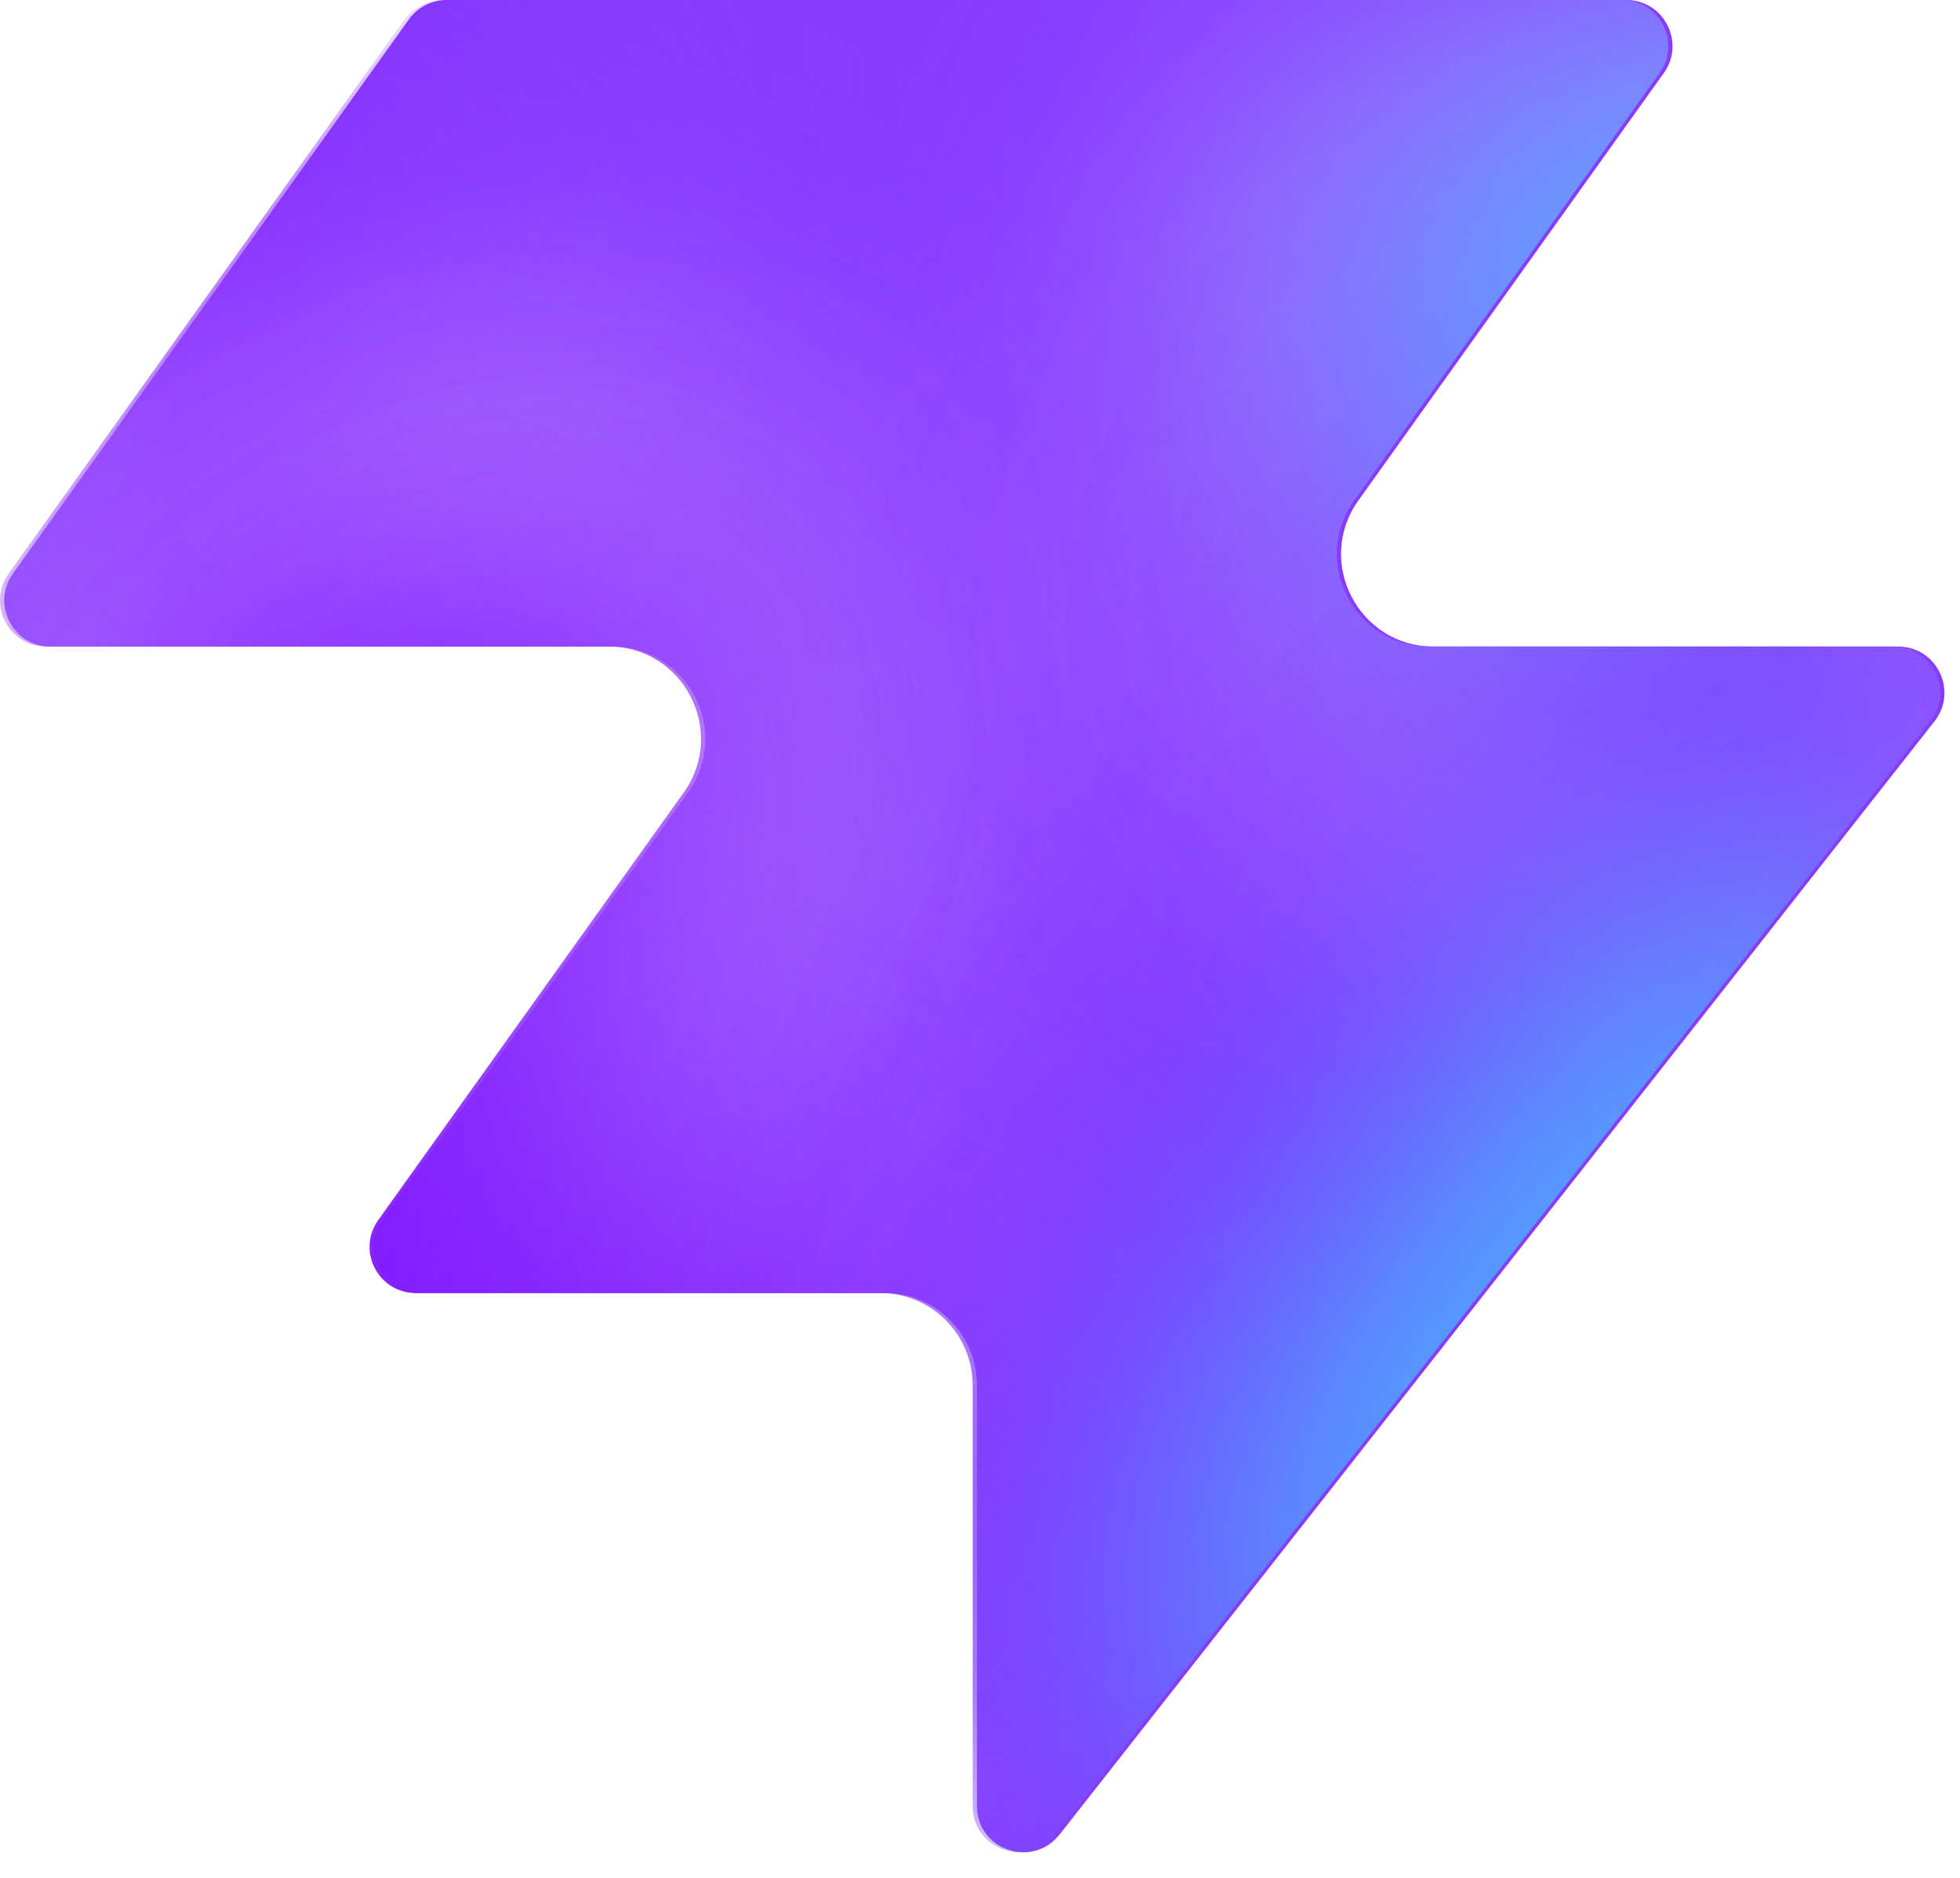
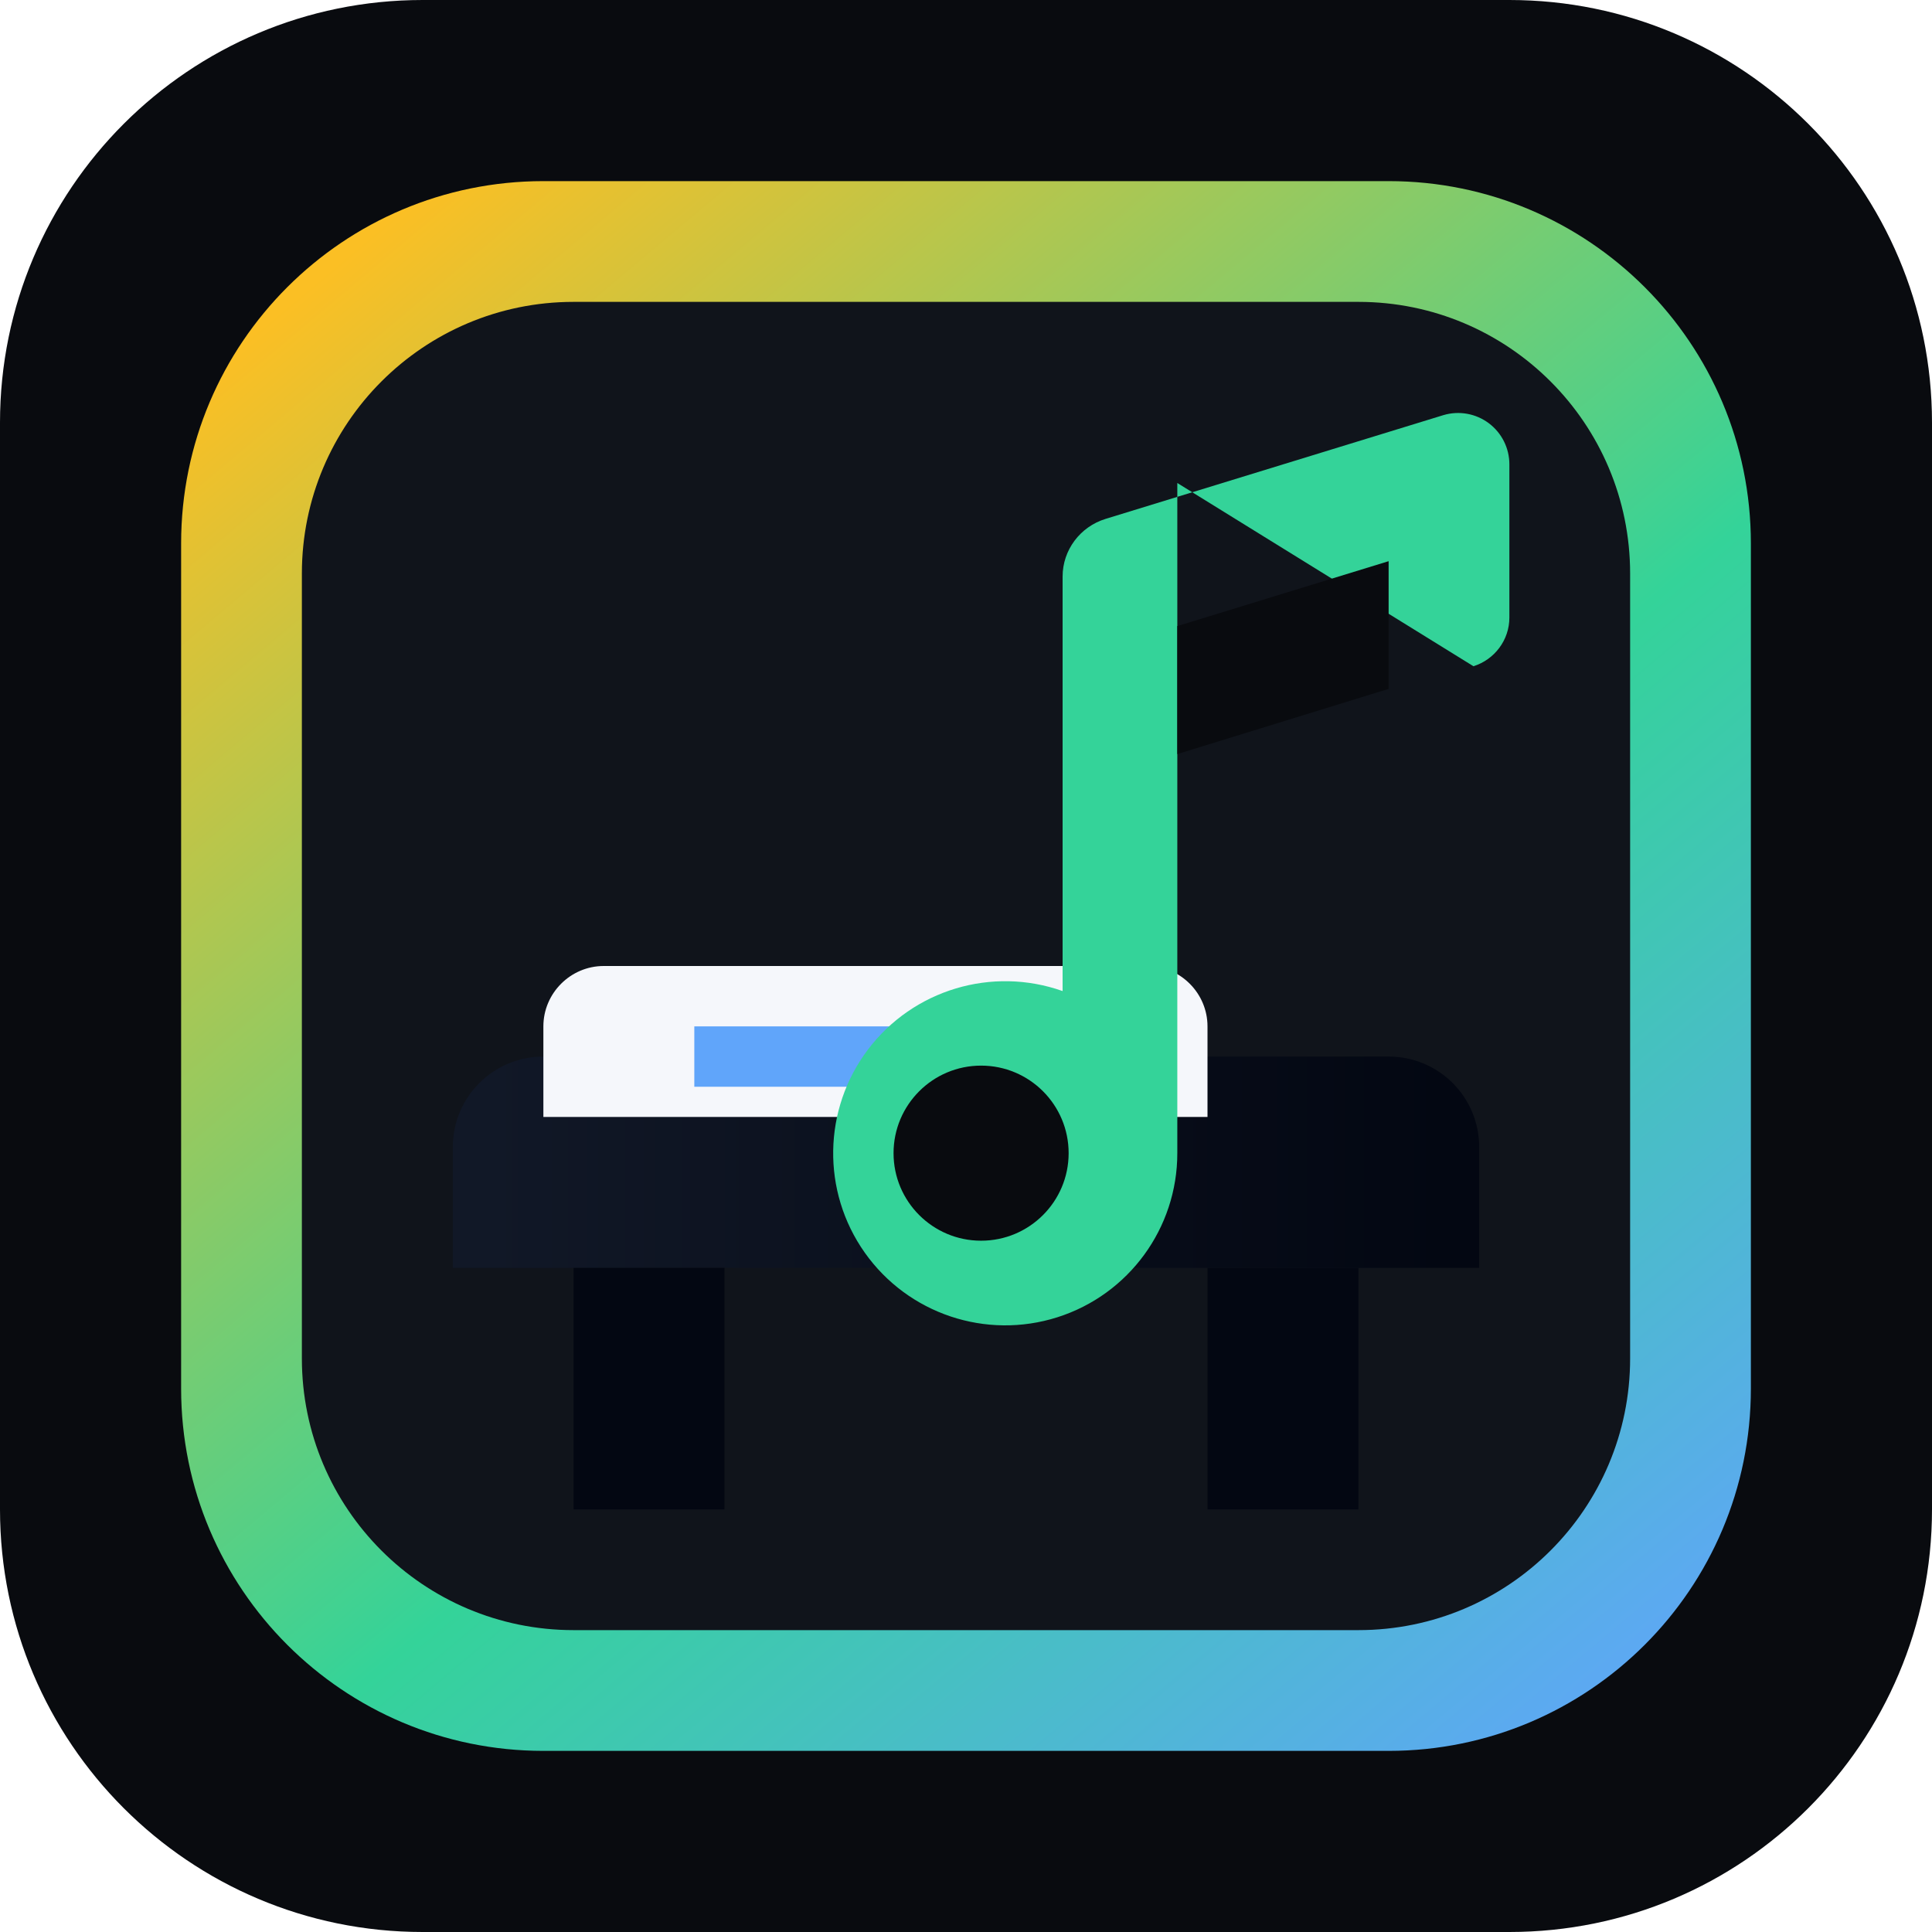
- <svg xmlns="http://www.w3.org/2000/svg" width="48" height="46" fill="none" viewBox="0 0 48 46">
-   <path fill="#863bff" d="M25.946 44.938c-.664.845-2.021.375-2.021-.698V33.937a2.26 2.26 0 0 0-2.262-2.262H10.287c-.92 0-1.456-1.04-.92-1.788l7.48-10.471c1.07-1.497 0-3.578-1.842-3.578H1.237c-.92 0-1.456-1.04-.92-1.788L10.013.474c.214-.297.556-.474.92-.474h28.894c.92 0 1.456 1.04.92 1.788l-7.48 10.471c-1.07 1.498 0 3.579 1.842 3.579h11.377c.943 0 1.473 1.088.89 1.83L25.947 44.94z" style="fill:#863bff;fill:color(display-p3 .525 .23 1);fill-opacity:1" />
-   <mask id="a" width="48" height="46" x="0" y="0" maskUnits="userSpaceOnUse" style="mask-type:alpha">
-     <path fill="#000" d="M25.842 44.938c-.664.844-2.021.375-2.021-.698V33.937a2.26 2.26 0 0 0-2.262-2.262H10.183c-.92 0-1.456-1.04-.92-1.788l7.48-10.471c1.07-1.498 0-3.579-1.842-3.579H1.133c-.92 0-1.456-1.04-.92-1.787L9.91.473c.214-.297.556-.474.92-.474h28.894c.92 0 1.456 1.04.92 1.788l-7.48 10.471c-1.07 1.498 0 3.578 1.842 3.578h11.377c.943 0 1.473 1.088.89 1.832L25.843 44.94z" style="fill:#000;fill-opacity:1" />
-   </mask>
-   <g mask="url(#a)">
-     <g filter="url(#b)">
-       <ellipse cx="5.508" cy="14.704" fill="#ede6ff" rx="5.508" ry="14.704" style="fill:#ede6ff;fill:color(display-p3 .927 .903 1);fill-opacity:1" transform="matrix(.00324 1 1 -.00324 -4.47 31.516)" />
-     </g>
-     <g filter="url(#c)">
-       <ellipse cx="10.399" cy="29.851" fill="#ede6ff" rx="10.399" ry="29.851" style="fill:#ede6ff;fill:color(display-p3 .927 .903 1);fill-opacity:1" transform="matrix(.00324 1 1 -.00324 -39.328 7.883)" />
-     </g>
-     <g filter="url(#d)">
-       <ellipse cx="5.508" cy="30.487" fill="#7e14ff" rx="5.508" ry="30.487" style="fill:#7e14ff;fill:color(display-p3 .492 .077 1);fill-opacity:1" transform="rotate(89.814 -25.913 -14.639)scale(1 -1)" />
-     </g>
-     <g filter="url(#e)">
-       <ellipse cx="5.508" cy="30.599" fill="#7e14ff" rx="5.508" ry="30.599" style="fill:#7e14ff;fill:color(display-p3 .492 .077 1);fill-opacity:1" transform="rotate(89.814 -32.644 -3.334)scale(1 -1)" />
-     </g>
-     <g filter="url(#f)">
-       <ellipse cx="5.508" cy="30.599" fill="#7e14ff" rx="5.508" ry="30.599" style="fill:#7e14ff;fill:color(display-p3 .492 .077 1);fill-opacity:1" transform="matrix(.00324 1 1 -.00324 -34.34 30.47)" />
-     </g>
-     <g filter="url(#g)">
-       <ellipse cx="14.072" cy="22.078" fill="#ede6ff" rx="14.072" ry="22.078" style="fill:#ede6ff;fill:color(display-p3 .927 .903 1);fill-opacity:1" transform="rotate(93.35 24.506 48.493)scale(-1 1)" />
-     </g>
-     <g filter="url(#h)">
-       <ellipse cx="3.47" cy="21.501" fill="#7e14ff" rx="3.47" ry="21.501" style="fill:#7e14ff;fill:color(display-p3 .492 .077 1);fill-opacity:1" transform="rotate(89.009 28.708 47.59)scale(-1 1)" />
-     </g>
-     <g filter="url(#i)">
-       <ellipse cx="3.47" cy="21.501" fill="#7e14ff" rx="3.47" ry="21.501" style="fill:#7e14ff;fill:color(display-p3 .492 .077 1);fill-opacity:1" transform="rotate(89.009 28.708 47.59)scale(-1 1)" />
-     </g>
-     <g filter="url(#j)">
-       <ellipse cx=".387" cy="8.972" fill="#7e14ff" rx="4.407" ry="29.108" style="fill:#7e14ff;fill:color(display-p3 .492 .077 1);fill-opacity:1" transform="rotate(39.51 .387 8.972)" />
-     </g>
-     <g filter="url(#k)">
-       <ellipse cx="47.523" cy="-6.092" fill="#7e14ff" rx="4.407" ry="29.108" style="fill:#7e14ff;fill:color(display-p3 .492 .077 1);fill-opacity:1" transform="rotate(37.892 47.523 -6.092)" />
-     </g>
-     <g filter="url(#l)">
-       <ellipse cx="41.412" cy="6.333" fill="#47bfff" rx="5.971" ry="9.665" style="fill:#47bfff;fill:color(display-p3 .28 .748 1);fill-opacity:1" transform="rotate(37.892 41.412 6.333)" />
-     </g>
-     <g filter="url(#m)">
-       <ellipse cx="-1.879" cy="38.332" fill="#7e14ff" rx="4.407" ry="29.108" style="fill:#7e14ff;fill:color(display-p3 .492 .077 1);fill-opacity:1" transform="rotate(37.892 -1.88 38.332)" />
-     </g>
-     <g filter="url(#n)">
-       <ellipse cx="-1.879" cy="38.332" fill="#7e14ff" rx="4.407" ry="29.108" style="fill:#7e14ff;fill:color(display-p3 .492 .077 1);fill-opacity:1" transform="rotate(37.892 -1.88 38.332)" />
-     </g>
-     <g filter="url(#o)">
-       <ellipse cx="35.651" cy="29.907" fill="#7e14ff" rx="4.407" ry="29.108" style="fill:#7e14ff;fill:color(display-p3 .492 .077 1);fill-opacity:1" transform="rotate(37.892 35.651 29.907)" />
-     </g>
-     <g filter="url(#p)">
-       <ellipse cx="38.418" cy="32.4" fill="#47bfff" rx="5.971" ry="15.297" style="fill:#47bfff;fill:color(display-p3 .28 .748 1);fill-opacity:1" transform="rotate(37.892 38.418 32.4)" />
-     </g>
-   </g>
+ <svg xmlns="http://www.w3.org/2000/svg" viewBox="0 0 64 64" role="img" aria-label="Omnidesk favicon">
  <defs>
-     <filter id="b" width="60.045" height="41.654" x="-19.77" y="16.149" color-interpolation-filters="sRGB" filterUnits="userSpaceOnUse">
-       <feFlood flood-opacity="0" result="BackgroundImageFix" />
-       <feBlend in="SourceGraphic" in2="BackgroundImageFix" result="shape" />
-       <feGaussianBlur result="effect1_foregroundBlur_2002_17158" stdDeviation="7.659" />
-     </filter>
-     <filter id="c" width="90.34" height="51.437" x="-54.613" y="-7.533" color-interpolation-filters="sRGB" filterUnits="userSpaceOnUse">
-       <feFlood flood-opacity="0" result="BackgroundImageFix" />
-       <feBlend in="SourceGraphic" in2="BackgroundImageFix" result="shape" />
-       <feGaussianBlur result="effect1_foregroundBlur_2002_17158" stdDeviation="7.659" />
-     </filter>
-     <filter id="d" width="79.355" height="29.4" x="-49.64" y="2.03" color-interpolation-filters="sRGB" filterUnits="userSpaceOnUse">
-       <feFlood flood-opacity="0" result="BackgroundImageFix" />
-       <feBlend in="SourceGraphic" in2="BackgroundImageFix" result="shape" />
-       <feGaussianBlur result="effect1_foregroundBlur_2002_17158" stdDeviation="4.596" />
-     </filter>
-     <filter id="e" width="79.579" height="29.4" x="-45.045" y="20.029" color-interpolation-filters="sRGB" filterUnits="userSpaceOnUse">
-       <feFlood flood-opacity="0" result="BackgroundImageFix" />
-       <feBlend in="SourceGraphic" in2="BackgroundImageFix" result="shape" />
-       <feGaussianBlur result="effect1_foregroundBlur_2002_17158" stdDeviation="4.596" />
-     </filter>
-     <filter id="f" width="79.579" height="29.4" x="-43.513" y="21.178" color-interpolation-filters="sRGB" filterUnits="userSpaceOnUse">
-       <feFlood flood-opacity="0" result="BackgroundImageFix" />
-       <feBlend in="SourceGraphic" in2="BackgroundImageFix" result="shape" />
-       <feGaussianBlur result="effect1_foregroundBlur_2002_17158" stdDeviation="4.596" />
-     </filter>
-     <filter id="g" width="74.749" height="58.852" x="15.756" y="-17.901" color-interpolation-filters="sRGB" filterUnits="userSpaceOnUse">
-       <feFlood flood-opacity="0" result="BackgroundImageFix" />
-       <feBlend in="SourceGraphic" in2="BackgroundImageFix" result="shape" />
-       <feGaussianBlur result="effect1_foregroundBlur_2002_17158" stdDeviation="7.659" />
-     </filter>
-     <filter id="h" width="61.377" height="25.362" x="23.548" y="2.284" color-interpolation-filters="sRGB" filterUnits="userSpaceOnUse">
-       <feFlood flood-opacity="0" result="BackgroundImageFix" />
-       <feBlend in="SourceGraphic" in2="BackgroundImageFix" result="shape" />
-       <feGaussianBlur result="effect1_foregroundBlur_2002_17158" stdDeviation="4.596" />
-     </filter>
-     <filter id="i" width="61.377" height="25.362" x="23.548" y="2.284" color-interpolation-filters="sRGB" filterUnits="userSpaceOnUse">
-       <feFlood flood-opacity="0" result="BackgroundImageFix" />
-       <feBlend in="SourceGraphic" in2="BackgroundImageFix" result="shape" />
-       <feGaussianBlur result="effect1_foregroundBlur_2002_17158" stdDeviation="4.596" />
-     </filter>
-     <filter id="j" width="56.045" height="63.649" x="-27.636" y="-22.853" color-interpolation-filters="sRGB" filterUnits="userSpaceOnUse">
-       <feFlood flood-opacity="0" result="BackgroundImageFix" />
-       <feBlend in="SourceGraphic" in2="BackgroundImageFix" result="shape" />
-       <feGaussianBlur result="effect1_foregroundBlur_2002_17158" stdDeviation="4.596" />
-     </filter>
-     <filter id="k" width="54.814" height="64.646" x="20.116" y="-38.415" color-interpolation-filters="sRGB" filterUnits="userSpaceOnUse">
-       <feFlood flood-opacity="0" result="BackgroundImageFix" />
-       <feBlend in="SourceGraphic" in2="BackgroundImageFix" result="shape" />
-       <feGaussianBlur result="effect1_foregroundBlur_2002_17158" stdDeviation="4.596" />
-     </filter>
-     <filter id="l" width="33.541" height="35.313" x="24.641" y="-11.323" color-interpolation-filters="sRGB" filterUnits="userSpaceOnUse">
-       <feFlood flood-opacity="0" result="BackgroundImageFix" />
-       <feBlend in="SourceGraphic" in2="BackgroundImageFix" result="shape" />
-       <feGaussianBlur result="effect1_foregroundBlur_2002_17158" stdDeviation="4.596" />
-     </filter>
-     <filter id="m" width="54.814" height="64.646" x="-29.286" y="6.009" color-interpolation-filters="sRGB" filterUnits="userSpaceOnUse">
-       <feFlood flood-opacity="0" result="BackgroundImageFix" />
-       <feBlend in="SourceGraphic" in2="BackgroundImageFix" result="shape" />
-       <feGaussianBlur result="effect1_foregroundBlur_2002_17158" stdDeviation="4.596" />
-     </filter>
-     <filter id="n" width="54.814" height="64.646" x="-29.286" y="6.009" color-interpolation-filters="sRGB" filterUnits="userSpaceOnUse">
-       <feFlood flood-opacity="0" result="BackgroundImageFix" />
-       <feBlend in="SourceGraphic" in2="BackgroundImageFix" result="shape" />
-       <feGaussianBlur result="effect1_foregroundBlur_2002_17158" stdDeviation="4.596" />
-     </filter>
-     <filter id="o" width="54.814" height="64.646" x="8.244" y="-2.416" color-interpolation-filters="sRGB" filterUnits="userSpaceOnUse">
-       <feFlood flood-opacity="0" result="BackgroundImageFix" />
-       <feBlend in="SourceGraphic" in2="BackgroundImageFix" result="shape" />
-       <feGaussianBlur result="effect1_foregroundBlur_2002_17158" stdDeviation="4.596" />
-     </filter>
-     <filter id="p" width="39.409" height="43.623" x="18.713" y="10.588" color-interpolation-filters="sRGB" filterUnits="userSpaceOnUse">
-       <feFlood flood-opacity="0" result="BackgroundImageFix" />
-       <feBlend in="SourceGraphic" in2="BackgroundImageFix" result="shape" />
-       <feGaussianBlur result="effect1_foregroundBlur_2002_17158" stdDeviation="4.596" />
-     </filter>
+     <linearGradient id="bg" x1="12" x2="54" y1="8" y2="58" gradientUnits="userSpaceOnUse">
+       <stop stop-color="#fbbf24" />
+       <stop offset=".56" stop-color="#34d399" />
+       <stop offset="1" stop-color="#60a5fa" />
+     </linearGradient>
+     <linearGradient id="desk" x1="16" x2="48" y1="40" y2="40" gradientUnits="userSpaceOnUse">
+       <stop stop-color="#111827" />
+       <stop offset="1" stop-color="#030712" />
+     </linearGradient>
  </defs>
+   <rect width="64" height="64" rx="14" fill="#090b0f" />
+   <rect x="6" y="6" width="52" height="52" rx="12" fill="url(#bg)" />
+   <rect x="10" y="10" width="44" height="44" rx="9" fill="#10141b" />
+   <path fill="url(#desk)" d="M15 38c0-1.66 1.34-3 3-3h28c1.66 0 3 1.34 3 3v4H15z" />
+   <path fill="#030712" d="M19 42h5v8h-5zm21 0h5v8h-5z" />
+   <path fill="#f5f7fb" d="M20 32h18c1.1 0 2 .9 2 2v3H18v-3c0-1.1.9-2 2-2z" />
+   <path fill="#60a5fa" d="M23 34h12v2H23z" />
+   <path fill="#34d399" d="M39 16v22.2a5.7 5.7 0 1 1-3.8-5.37V19.1c0-.88.58-1.65 1.42-1.91l11.2-3.44A1.7 1.7 0 0 1 50 15.38v5.08c0 .74-.49 1.39-1.19 1.61z" />
+   <path fill="#090b0f" d="M39 20.74v4.24l7-2.16v-4.23z" />
+   <circle cx="32.5" cy="38.2" r="2.9" fill="#090b0f" />
</svg>
